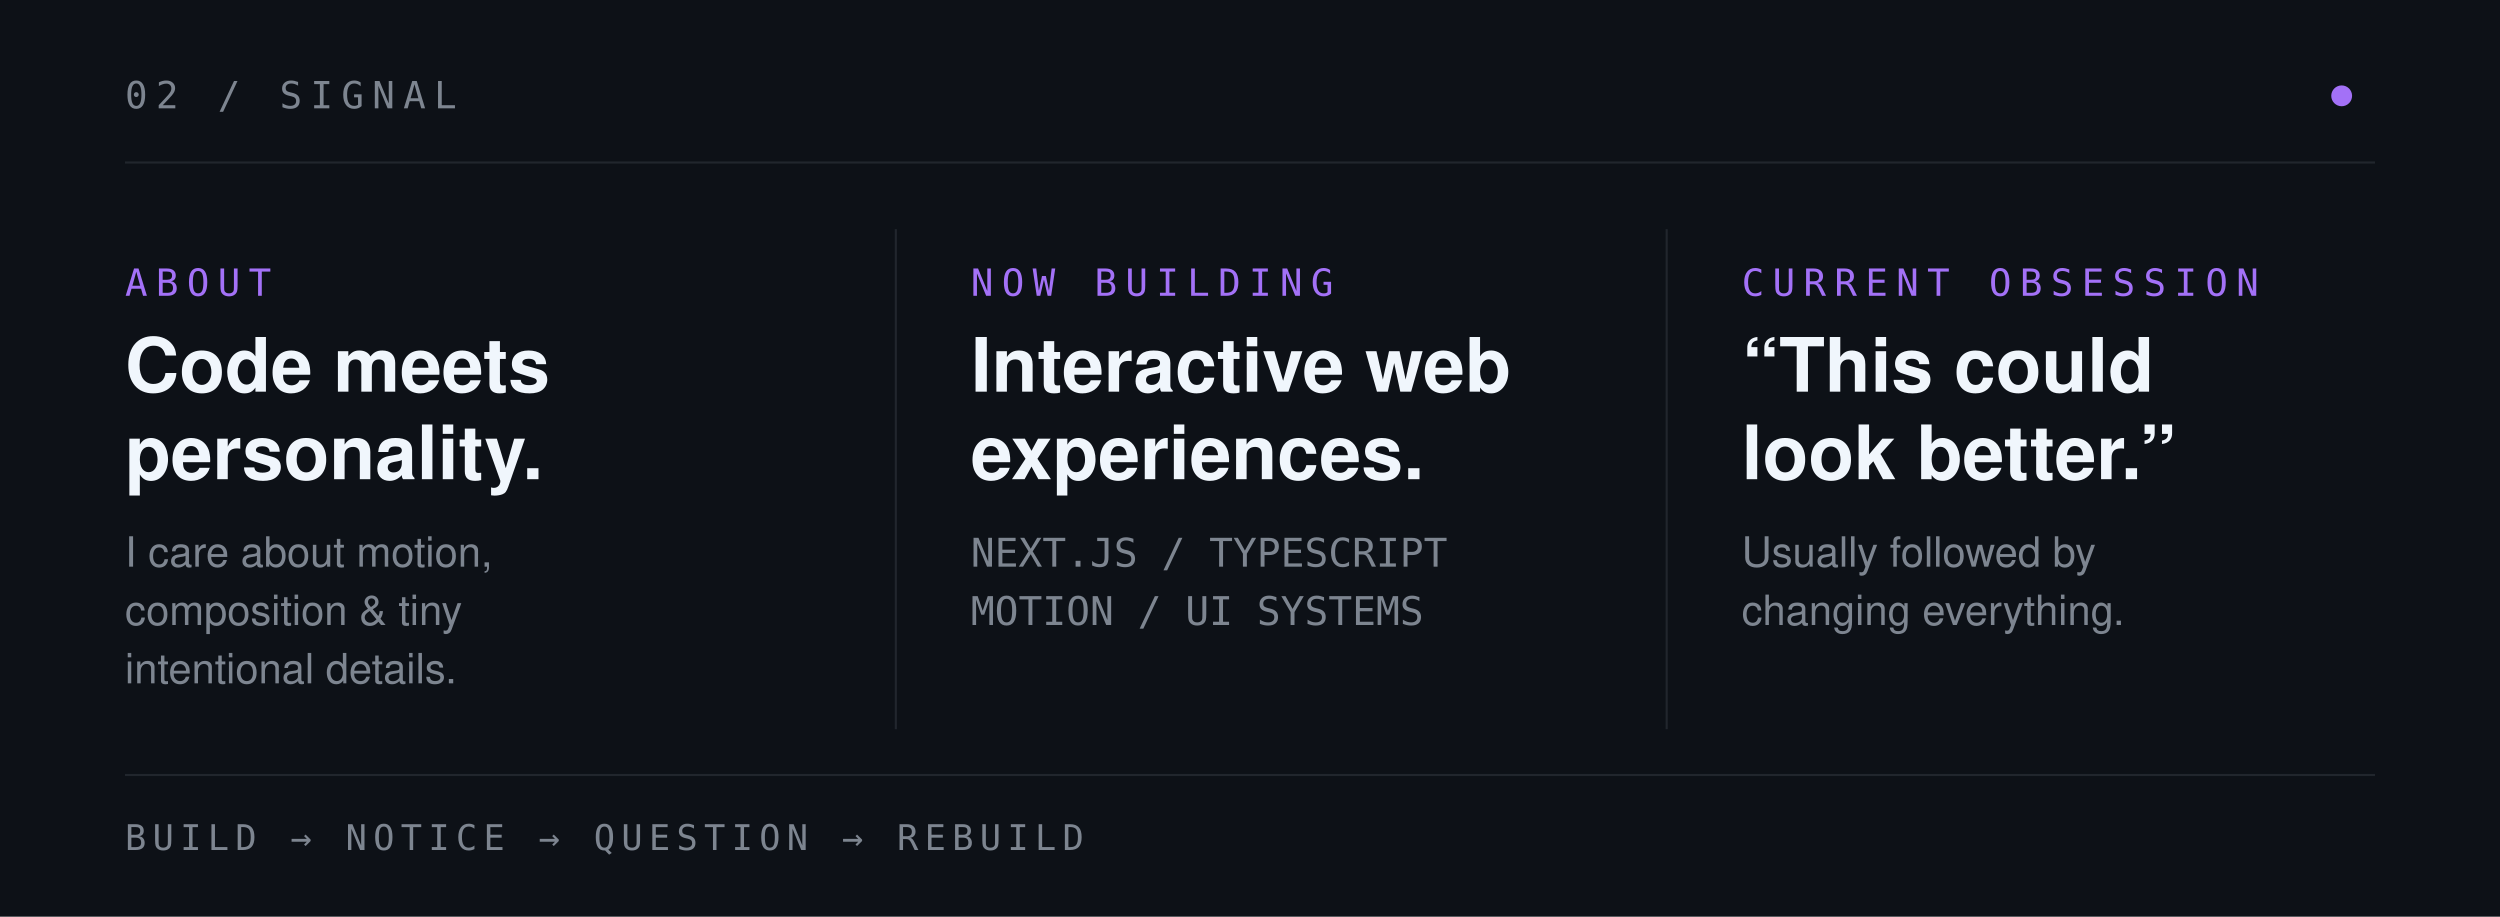
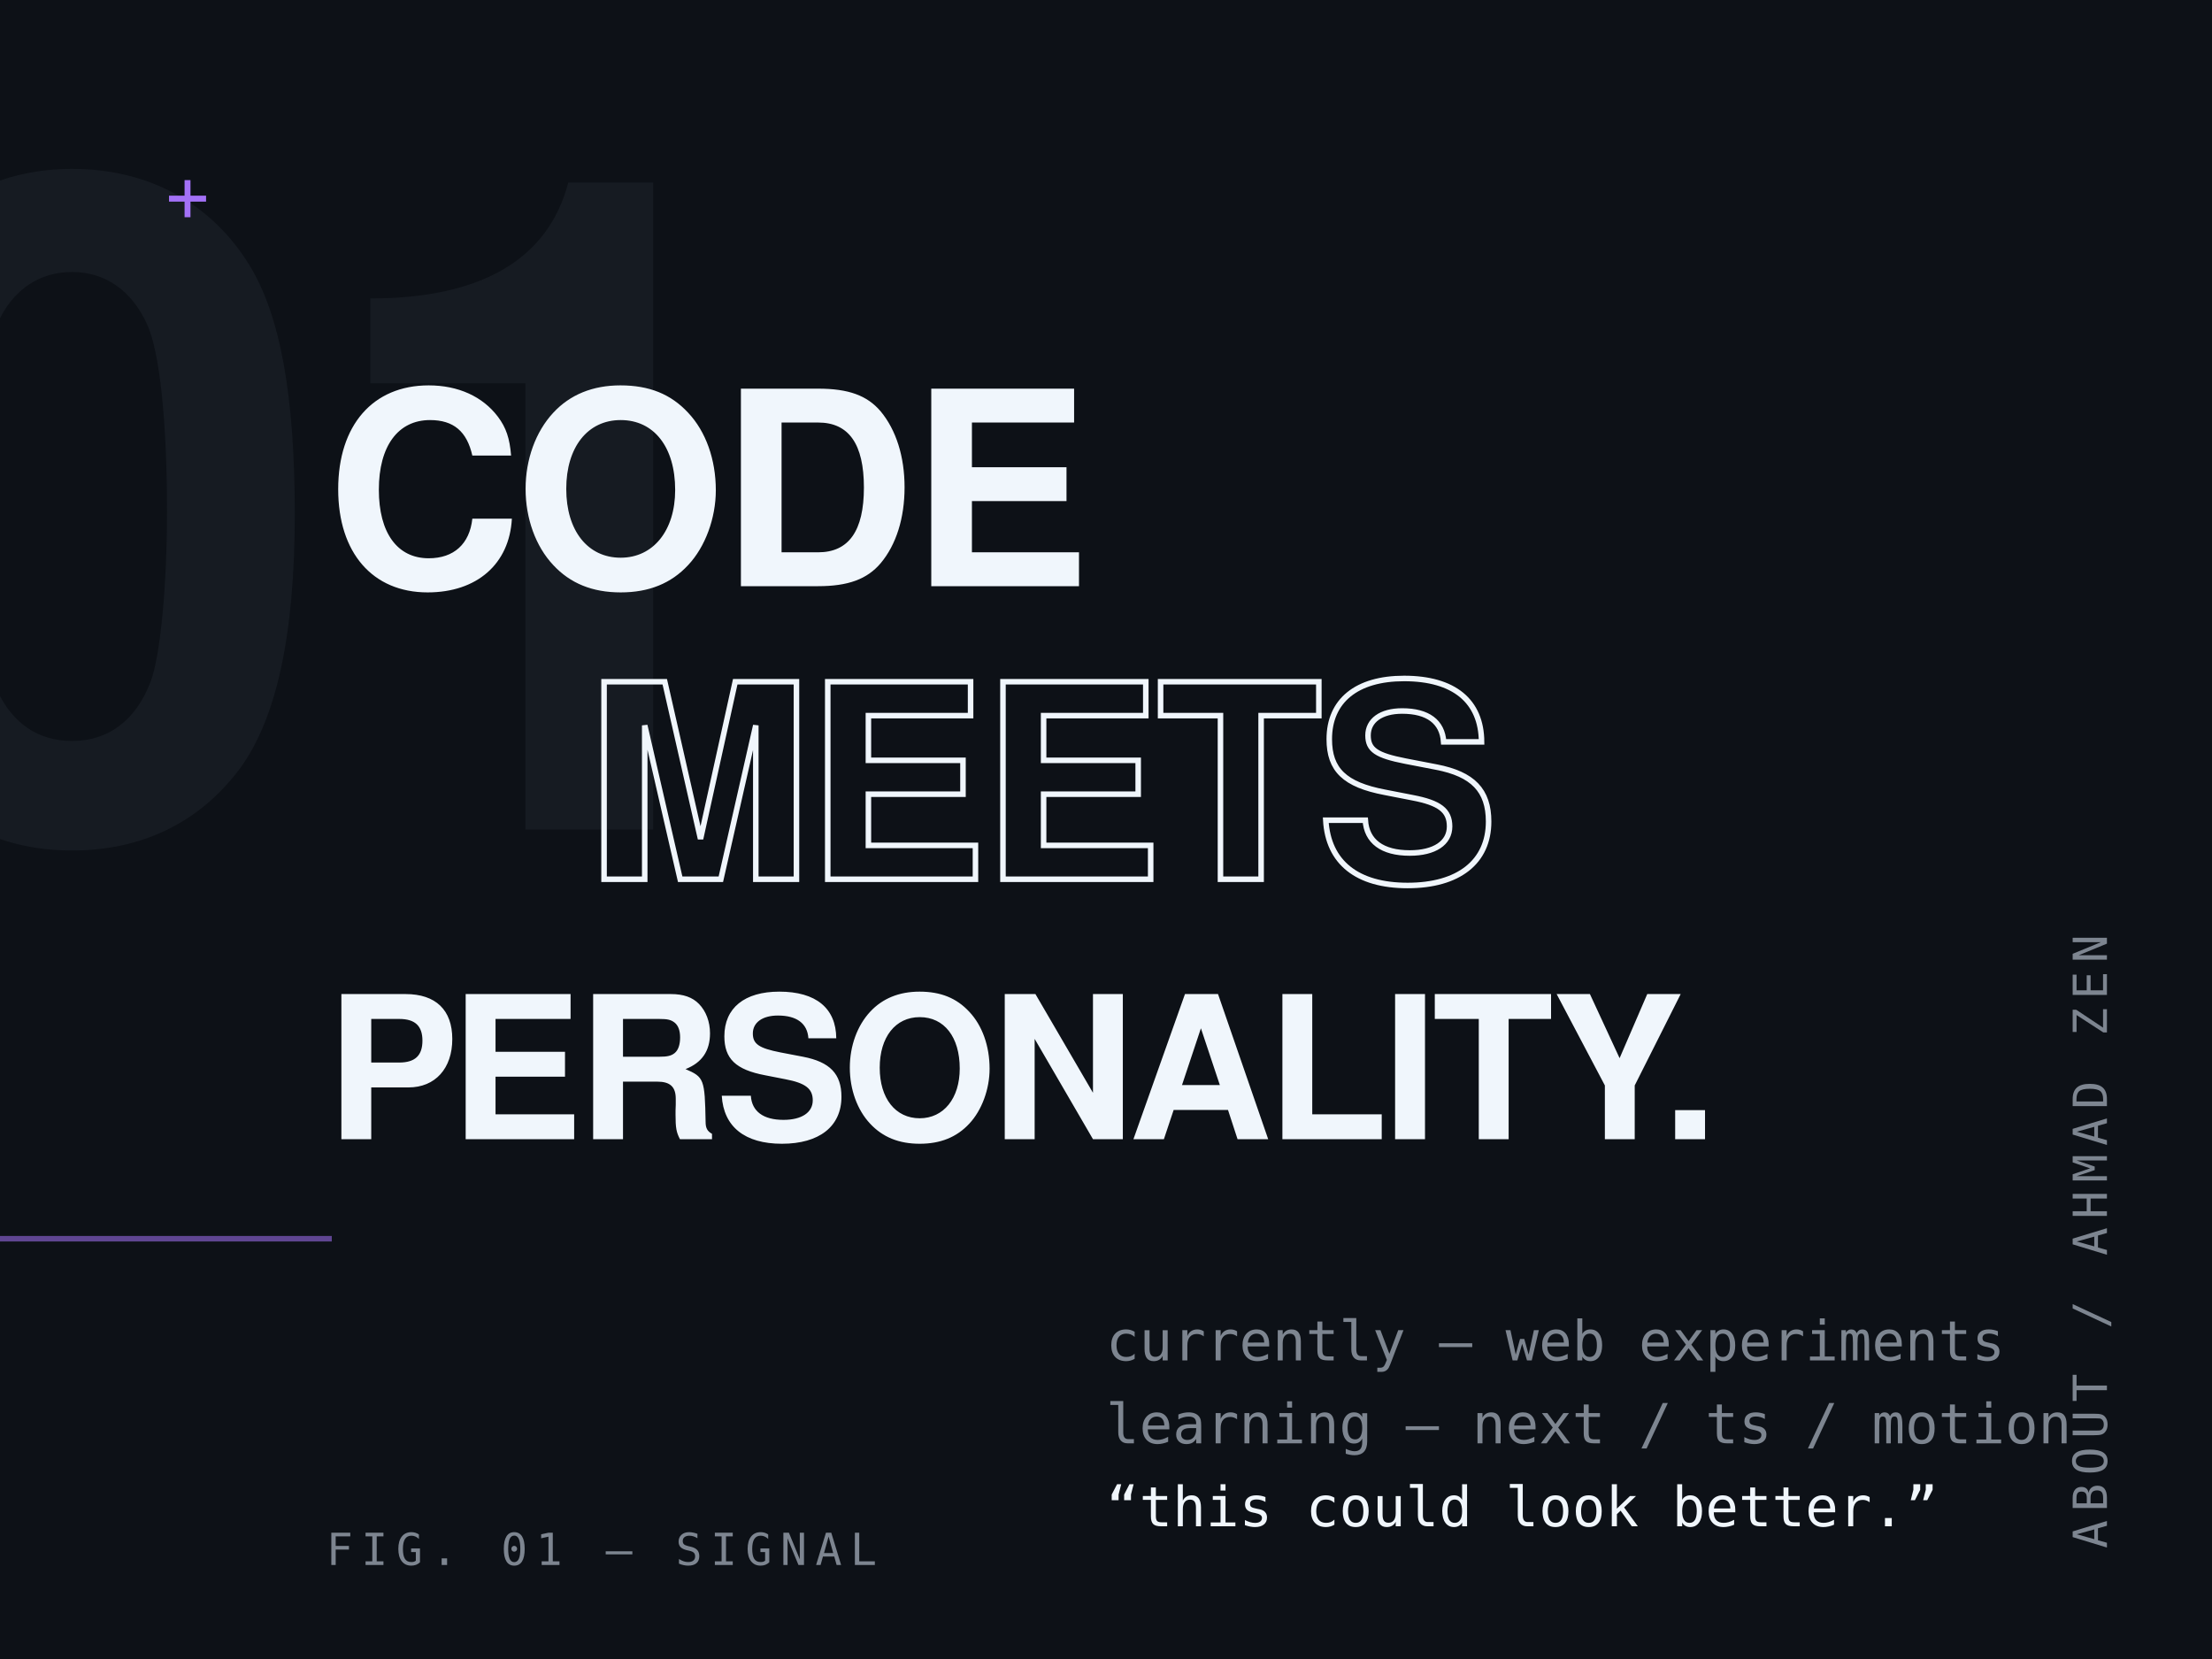
- <svg xmlns="http://www.w3.org/2000/svg" viewBox="0 0 1200 440" width="100%" role="img" aria-label="Signal: who Zenn is, what he builds, what he obsesses over">
+ <svg xmlns="http://www.w3.org/2000/svg" viewBox="0 0 800 600" width="100%" role="img" aria-label="About Ahmad Zen: code meets personality. Currently building interactive web experiments.">
  <style>
    .bg{fill:#0D1117}.tx{fill:#F0F6FC}.sc{fill:#7D8590}.ac{fill:#A371F7}
-     .rl{stroke:#21262D}.mono{font-family:ui-monospace,SFMono-Regular,SF Mono,Menlo,Consolas,monospace}
+     .gh{fill:#161B22}.ol{fill:none;stroke:#F0F6FC;stroke-width:2}
+     .mono{font-family:ui-monospace,SFMono-Regular,SF Mono,Menlo,Consolas,monospace}
    .sans{font-family:-apple-system,BlinkMacSystemFont,Segoe UI,Helvetica,Arial,sans-serif}
-     @keyframes rise{from{opacity:0;transform:translateY(14px)}to{opacity:1;transform:none}}
-     @keyframes pulse{0%,100%{opacity:1}50%{opacity:.25}}
-     .rise{animation:rise .9s ease backwards}
-     .rise2{animation:rise .9s ease .12s backwards}
-     .rise3{animation:rise .9s ease .24s backwards}
-     .pulse{animation:pulse 2.6s ease-in-out infinite}
+     @keyframes blink{0%,49%{opacity:1}50%,100%{opacity:0}}
+     @keyframes travel{from{transform:translateX(-120px)}to{transform:translateX(800px)}}
+     .blink{animation:blink 1.1s steps(1) infinite}
+     .travel{animation:travel 7s linear infinite}
    @media (prefers-reduced-motion: reduce){*{animation:none!important}}
    @media (prefers-color-scheme: light){
-       .bg{fill:#FFFFFF}.tx{fill:#1F2328}.sc{fill:#59636E}.rl{stroke:#D0D7DE}
+       .bg{fill:#FFFFFF}.tx{fill:#1F2328}.sc{fill:#59636E}.gh{fill:#EAECEF}.ol{stroke:#1F2328}
    }
  </style>
-   <rect class="bg" width="1200" height="440" />
-   <g class="mono" font-size="18" letter-spacing="4">
-     <text class="sc" x="60" y="52">02 / SIGNAL</text>
-     <circle class="pulse ac" cx="1124" cy="46" r="5" fill="#A371F7" />
+   <rect class="bg" width="800" height="600" />
+   <text class="sans gh" x="-64" y="300" font-size="330" font-weight="800" letter-spacing="-8">01</text>
+   <text class="mono sc" font-size="17" letter-spacing="3" transform="rotate(-90 762 560)" x="762" y="560">ABOUT / AHMAD ZEN</text>
+   <text class="mono ac blink" x="60" y="80" font-size="26">+</text>
+   <text class="sans tx" x="118" y="212" font-size="98" font-weight="800" letter-spacing="-2">CODE</text>
+   <text class="sans ol" x="212" y="318" font-size="98" font-weight="800" letter-spacing="-2">MEETS</text>
+   <text class="sans tx" x="118" y="412" font-size="72" font-weight="800" letter-spacing="-2">PERSONALITY.</text>
+   <g transform="translate(0,448)">
+     <g class="travel">
+       <line x1="0" y1="0" x2="120" y2="0" stroke-width="2" opacity=".55" stroke="#A371F7" />
+       <rect x="-16" y="-8" width="16" height="16" fill="#A371F7" />
+     </g>
  </g>
-   <line class="rl" x1="60" y1="78" x2="1140" y2="78" stroke-width="1" />
-   <line class="rl" x1="430" y1="110" x2="430" y2="350" stroke-width="1" />
-   <line class="rl" x1="800" y1="110" x2="800" y2="350" stroke-width="1" />
-   <g class="rise">
-     <text class="mono ac" x="60" y="142" font-size="18" letter-spacing="4">ABOUT</text>
-     <text class="sans tx" x="60" y="188" font-size="36" font-weight="800">Code meets</text>
-     <text class="sans tx" x="60" y="230" font-size="36" font-weight="800">personality.</text>
-     <text class="sans sc" x="60" y="272" font-size="20">I care about motion,</text>
-     <text class="sans sc" x="60" y="300" font-size="20">composition &amp; tiny</text>
-     <text class="sans sc" x="60" y="328" font-size="20">intentional details.</text>
+   <g class="mono" font-size="20">
+     <text class="sc" x="400" y="492">currently — web experiments</text>
+     <text class="sc" x="400" y="522">learning — next / ts / motion</text>
+     <text class="tx" x="400" y="552">“this could look better.”</text>
  </g>
-   <g class="rise2">
-     <text class="mono ac" x="466" y="142" font-size="18" letter-spacing="4">NOW BUILDING</text>
-     <text class="sans tx" x="466" y="188" font-size="36" font-weight="800">Interactive web</text>
-     <text class="sans tx" x="466" y="230" font-size="36" font-weight="800">experiences.</text>
-     <text class="mono sc" x="466" y="272" font-size="19">NEXT.JS / TYPESCRIPT</text>
-     <text class="mono sc" x="466" y="300" font-size="19">MOTION / UI SYSTEMS</text>
-   </g>
-   <g class="rise3">
-     <text class="mono ac" x="836" y="142" font-size="18" letter-spacing="4">CURRENT OBSESSION</text>
-     <text class="sans tx" x="836" y="188" font-size="36" font-weight="800">“This could</text>
-     <text class="sans tx" x="836" y="230" font-size="36" font-weight="800">look better.”</text>
-     <text class="sans sc" x="836" y="272" font-size="20">Usually followed by</text>
-     <text class="sans sc" x="836" y="300" font-size="20">changing everything.</text>
-   </g>
-   <line class="rl" x1="60" y1="372" x2="1140" y2="372" stroke-width="1" />
-   <text class="mono sc" x="60" y="408" font-size="17" letter-spacing="3">BUILD → NOTICE → QUESTION → REBUILD</text>
+   <text class="mono sc" x="118" y="566" font-size="16" letter-spacing="3">FIG. 01 — SIGNAL</text>
</svg>
